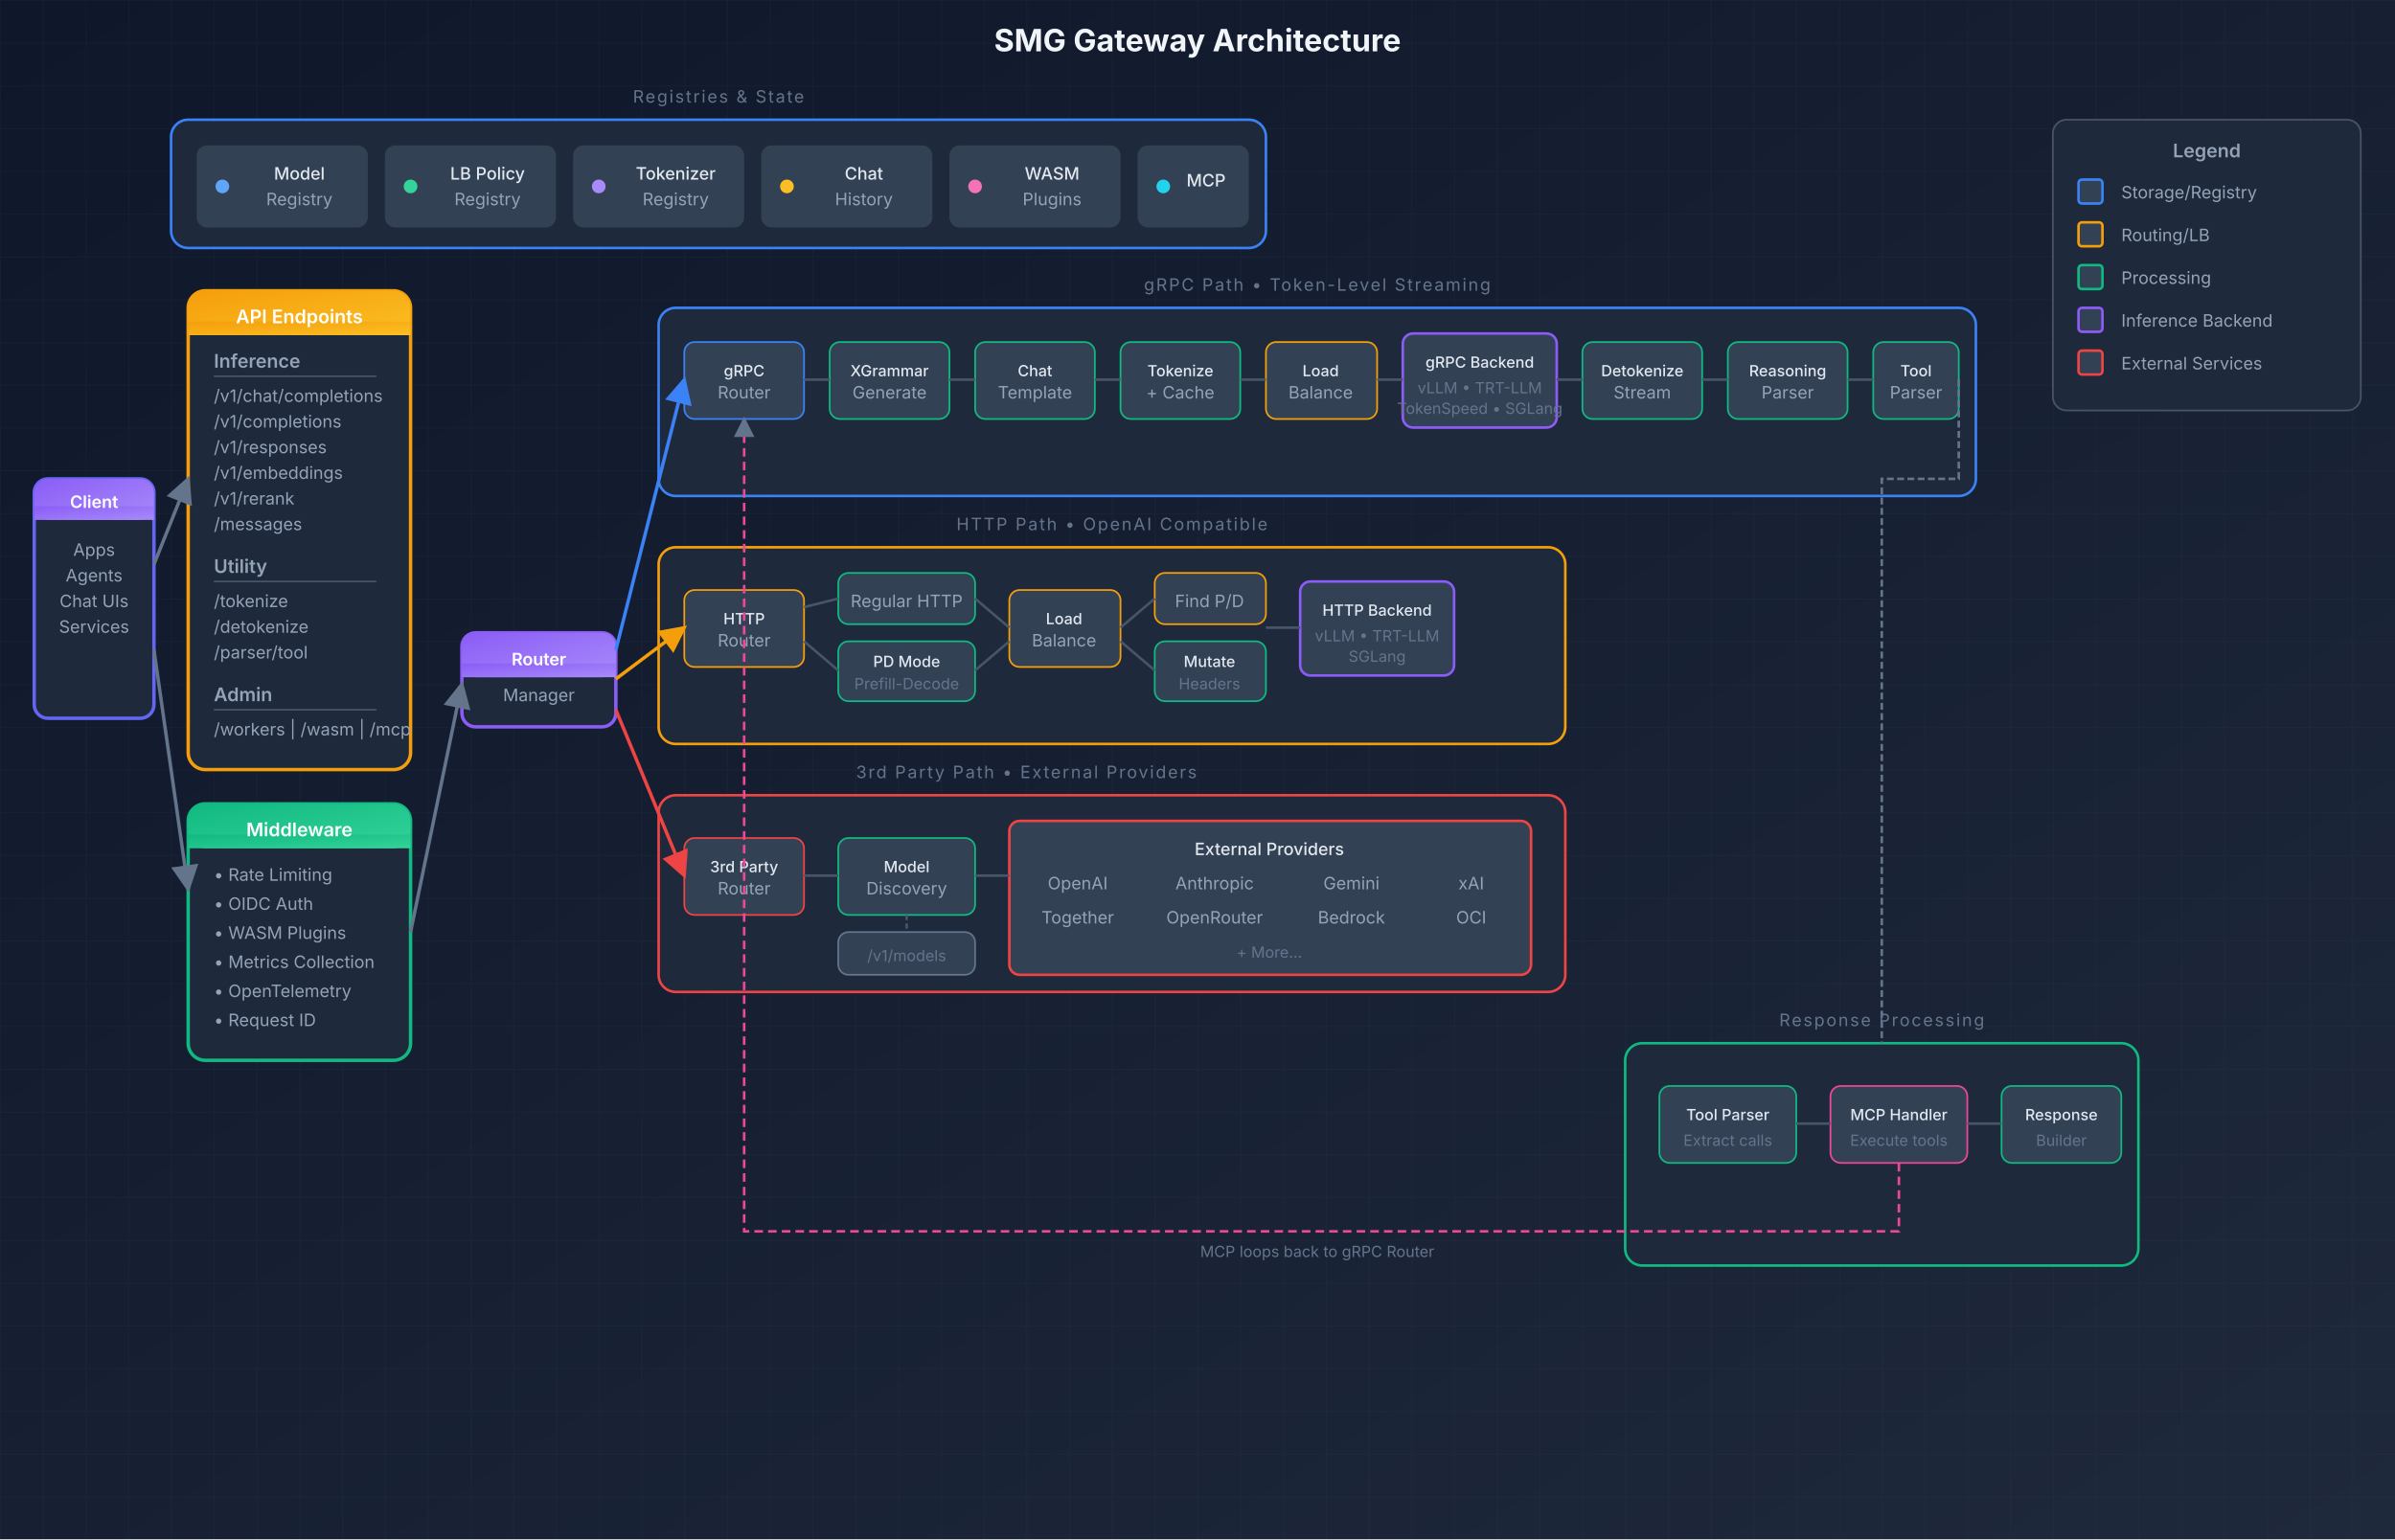
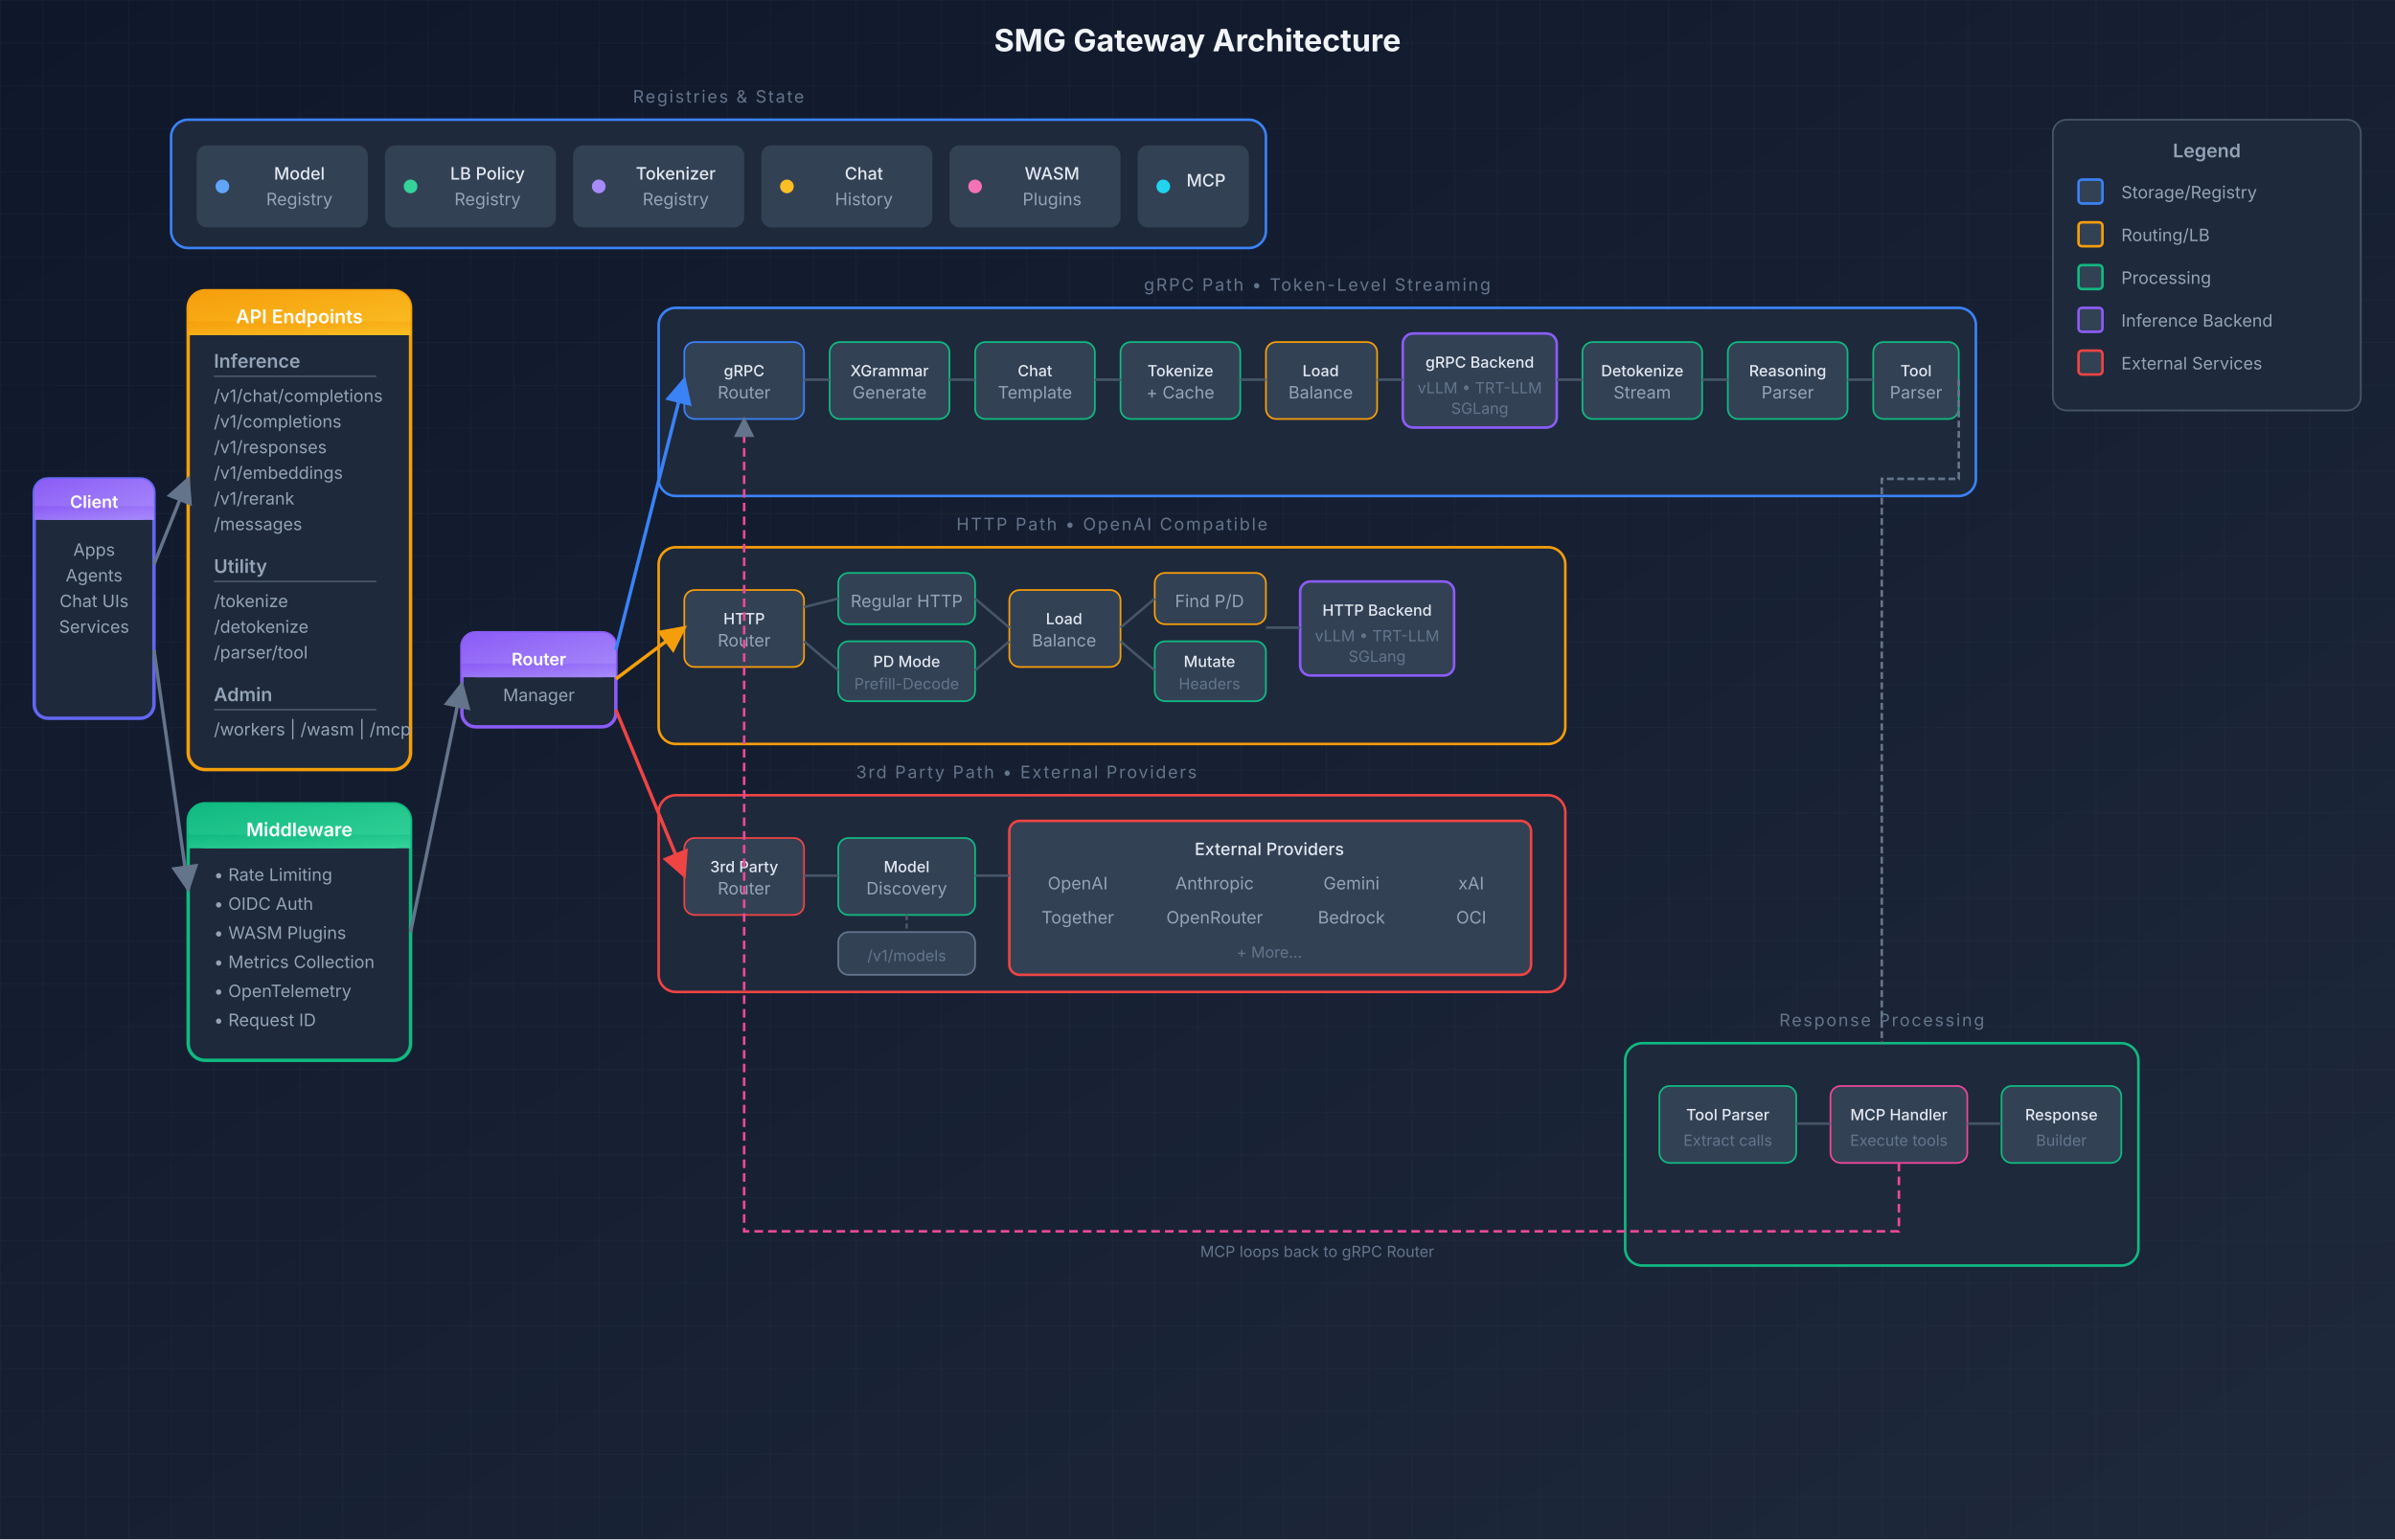
<svg xmlns="http://www.w3.org/2000/svg" viewBox="0 0 1400 900">
  <defs>
    <linearGradient id="bgGrad" x1="0%" y1="0%" x2="100%" y2="100%">
      <stop offset="0%" style="stop-color:#0f172a" />
      <stop offset="100%" style="stop-color:#1e293b" />
    </linearGradient>
    <linearGradient id="blueGrad" x1="0%" y1="0%" x2="100%" y2="100%">
      <stop offset="0%" style="stop-color:#3b82f6" />
      <stop offset="100%" style="stop-color:#60a5fa" />
    </linearGradient>
    <linearGradient id="greenGrad" x1="0%" y1="0%" x2="100%" y2="100%">
      <stop offset="0%" style="stop-color:#10b981" />
      <stop offset="100%" style="stop-color:#34d399" />
    </linearGradient>
    <linearGradient id="purpleGrad" x1="0%" y1="0%" x2="100%" y2="100%">
      <stop offset="0%" style="stop-color:#8b5cf6" />
      <stop offset="100%" style="stop-color:#a78bfa" />
    </linearGradient>
    <linearGradient id="amberGrad" x1="0%" y1="0%" x2="100%" y2="100%">
      <stop offset="0%" style="stop-color:#f59e0b" />
      <stop offset="100%" style="stop-color:#fbbf24" />
    </linearGradient>
    <linearGradient id="pinkGrad" x1="0%" y1="0%" x2="100%" y2="100%">
      <stop offset="0%" style="stop-color:#ec4899" />
      <stop offset="100%" style="stop-color:#f472b6" />
    </linearGradient>
    <linearGradient id="redGrad" x1="0%" y1="0%" x2="100%" y2="100%">
      <stop offset="0%" style="stop-color:#ef4444" />
      <stop offset="100%" style="stop-color:#f87171" />
    </linearGradient>
    <linearGradient id="cyanGrad" x1="0%" y1="0%" x2="100%" y2="100%">
      <stop offset="0%" style="stop-color:#06b6d4" />
      <stop offset="100%" style="stop-color:#22d3ee" />
    </linearGradient>
    <marker id="arrow" markerWidth="8" markerHeight="8" refX="7" refY="4" orient="auto">
      <path d="M0,0 L8,4 L0,8 Z" fill="#64748b" />
    </marker>
    <marker id="arrowBlue" markerWidth="8" markerHeight="8" refX="7" refY="4" orient="auto">
      <path d="M0,0 L8,4 L0,8 Z" fill="#3b82f6" />
    </marker>
    <marker id="arrowAmber" markerWidth="8" markerHeight="8" refX="7" refY="4" orient="auto">
      <path d="M0,0 L8,4 L0,8 Z" fill="#f59e0b" />
    </marker>
    <marker id="arrowRed" markerWidth="8" markerHeight="8" refX="7" refY="4" orient="auto">
      <path d="M0,0 L8,4 L0,8 Z" fill="#ef4444" />
    </marker>
    <marker id="arrowGreen" markerWidth="8" markerHeight="8" refX="7" refY="4" orient="auto">
      <path d="M0,0 L8,4 L0,8 Z" fill="#10b981" />
    </marker>
  </defs>
  <style>
    .title { font-family: -apple-system, BlinkMacSystemFont, 'Segoe UI', sans-serif; font-weight: 700; fill: #f1f5f9; }
    .label { font-family: -apple-system, BlinkMacSystemFont, 'Segoe UI', sans-serif; font-weight: 600; fill: white; }
    .sublabel { font-family: -apple-system, BlinkMacSystemFont, 'Segoe UI', sans-serif; font-weight: 500; fill: #e2e8f0; }
    .small { font-family: -apple-system, BlinkMacSystemFont, 'Segoe UI', sans-serif; font-size: 10px; fill: #94a3b8; }
    .tiny { font-family: -apple-system, BlinkMacSystemFont, 'Segoe UI', sans-serif; font-size: 9px; fill: #64748b; }
    .group-label { font-family: -apple-system, BlinkMacSystemFont, 'Segoe UI', sans-serif; font-size: 11px; fill: #94a3b8; font-weight: 600; }
    .section-label { font-family: -apple-system, BlinkMacSystemFont, 'Segoe UI', sans-serif; font-size: 10px; fill: #64748b; text-transform: uppercase; letter-spacing: 1px; }
  </style>
  <rect width="1400" height="900" fill="url(#bgGrad)" />
  <pattern id="grid" width="25" height="25" patternUnits="userSpaceOnUse">
    <path d="M 25 0 L 0 0 0 25" fill="none" stroke="#334155" stroke-width="0.5" opacity="0.3" />
  </pattern>
  <rect width="1400" height="900" fill="url(#grid)" />
  <text x="700" y="30" text-anchor="middle" class="title" font-size="18">SMG Gateway Architecture</text>
  <text x="420" y="60" text-anchor="middle" class="section-label">Registries &amp; State</text>
  <rect x="100" y="70" width="640" height="75" rx="10" fill="#1e293b" stroke="#3b82f6" stroke-width="1.5" />
  <g>
    <rect x="115" y="85" width="100" height="48" rx="6" fill="#334155" />
    <circle cx="130" cy="109" r="4" fill="#60a5fa" />
    <text x="175" y="105" text-anchor="middle" class="sublabel" font-size="10">Model</text>
    <text x="175" y="120" text-anchor="middle" class="small">Registry</text>
  </g>
  <g>
    <rect x="225" y="85" width="100" height="48" rx="6" fill="#334155" />
    <circle cx="240" cy="109" r="4" fill="#34d399" />
    <text x="285" y="105" text-anchor="middle" class="sublabel" font-size="10">LB Policy</text>
    <text x="285" y="120" text-anchor="middle" class="small">Registry</text>
  </g>
  <g>
    <rect x="335" y="85" width="100" height="48" rx="6" fill="#334155" />
    <circle cx="350" cy="109" r="4" fill="#a78bfa" />
    <text x="395" y="105" text-anchor="middle" class="sublabel" font-size="10">Tokenizer</text>
    <text x="395" y="120" text-anchor="middle" class="small">Registry</text>
  </g>
  <g>
    <rect x="445" y="85" width="100" height="48" rx="6" fill="#334155" />
    <circle cx="460" cy="109" r="4" fill="#fbbf24" />
    <text x="505" y="105" text-anchor="middle" class="sublabel" font-size="10">Chat</text>
    <text x="505" y="120" text-anchor="middle" class="small">History</text>
  </g>
  <g>
    <rect x="555" y="85" width="100" height="48" rx="6" fill="#334155" />
    <circle cx="570" cy="109" r="4" fill="#f472b6" />
    <text x="615" y="105" text-anchor="middle" class="sublabel" font-size="10">WASM</text>
    <text x="615" y="120" text-anchor="middle" class="small">Plugins</text>
  </g>
  <g>
    <rect x="665" y="85" width="65" height="48" rx="6" fill="#334155" />
    <circle cx="680" cy="109" r="4" fill="#22d3ee" />
    <text x="705" y="109" text-anchor="middle" class="sublabel" font-size="10">MCP</text>
  </g>
  <g>
    <rect x="20" y="280" width="70" height="140" rx="8" fill="#1e293b" stroke="#6366f1" stroke-width="2" />
    <rect x="20" y="280" width="70" height="24" rx="8" fill="url(#purpleGrad)" />
    <rect x="20" y="296" width="70" height="8" fill="url(#purpleGrad)" />
    <text x="55" y="297" text-anchor="middle" class="label" font-size="10">Client</text>
    <text x="55" y="325" text-anchor="middle" class="small">Apps</text>
    <text x="55" y="340" text-anchor="middle" class="small">Agents</text>
    <text x="55" y="355" text-anchor="middle" class="small">Chat UIs</text>
    <text x="55" y="370" text-anchor="middle" class="small">Services</text>
  </g>
  <g>
    <rect x="110" y="170" width="130" height="280" rx="10" fill="#1e293b" stroke="#f59e0b" stroke-width="2" />
    <rect x="110" y="170" width="130" height="26" rx="10" fill="url(#amberGrad)" />
    <rect x="110" y="188" width="130" height="8" fill="url(#amberGrad)" />
    <text x="175" y="189" text-anchor="middle" class="label" font-size="11">API Endpoints</text>
    <text x="125" y="215" class="group-label" font-size="9">Inference</text>
    <line x1="125" y1="220" x2="220" y2="220" stroke="#475569" stroke-width="1" />
    <text x="125" y="235" class="small">/v1/chat/completions</text>
    <text x="125" y="250" class="small">/v1/completions</text>
    <text x="125" y="265" class="small">/v1/responses</text>
    <text x="125" y="280" class="small">/v1/embeddings</text>
    <text x="125" y="295" class="small">/v1/rerank</text>
    <text x="125" y="310" class="small">/messages</text>
    <text x="125" y="335" class="group-label" font-size="9">Utility</text>
    <line x1="125" y1="340" x2="220" y2="340" stroke="#475569" stroke-width="1" />
    <text x="125" y="355" class="small">/tokenize</text>
    <text x="125" y="370" class="small">/detokenize</text>
    <text x="125" y="385" class="small">/parser/tool</text>
    <text x="125" y="410" class="group-label" font-size="9">Admin</text>
    <line x1="125" y1="415" x2="220" y2="415" stroke="#475569" stroke-width="1" />
    <text x="125" y="430" class="small">/workers | /wasm | /mcp</text>
  </g>
  <g>
    <rect x="110" y="470" width="130" height="150" rx="10" fill="#1e293b" stroke="#10b981" stroke-width="2" />
    <rect x="110" y="470" width="130" height="26" rx="10" fill="url(#greenGrad)" />
    <rect x="110" y="488" width="130" height="8" fill="url(#greenGrad)" />
    <text x="175" y="489" text-anchor="middle" class="label" font-size="11">Middleware</text>
    <text x="125" y="515" class="small">• Rate Limiting</text>
    <text x="125" y="532" class="small">• OIDC Auth</text>
    <text x="125" y="549" class="small">• WASM Plugins</text>
    <text x="125" y="566" class="small">• Metrics Collection</text>
    <text x="125" y="583" class="small">• OpenTelemetry</text>
    <text x="125" y="600" class="small">• Request ID</text>
  </g>
  <g>
    <rect x="270" y="370" width="90" height="55" rx="8" fill="#1e293b" stroke="#8b5cf6" stroke-width="2" />
    <rect x="270" y="370" width="90" height="26" rx="8" fill="url(#purpleGrad)" />
    <rect x="270" y="388" width="90" height="8" fill="url(#purpleGrad)" />
    <text x="315" y="389" text-anchor="middle" class="label" font-size="10">Router</text>
    <text x="315" y="410" text-anchor="middle" class="small">Manager</text>
  </g>
  <text x="770" y="170" text-anchor="middle" class="section-label">gRPC Path • Token-Level Streaming</text>
  <rect x="385" y="180" width="770" height="110" rx="10" fill="#1e293b" stroke="#3b82f6" stroke-width="1.5" />
  <g>
    <rect x="400" y="200" width="70" height="45" rx="6" fill="#334155" stroke="#3b82f6" stroke-width="1" />
    <text x="435" y="220" text-anchor="middle" class="sublabel" font-size="9">gRPC</text>
    <text x="435" y="233" text-anchor="middle" class="small">Router</text>
  </g>
  <g>
    <rect x="485" y="200" width="70" height="45" rx="6" fill="#334155" stroke="#10b981" stroke-width="1" />
    <text x="520" y="220" text-anchor="middle" class="sublabel" font-size="9">XGrammar</text>
    <text x="520" y="233" text-anchor="middle" class="small">Generate</text>
  </g>
  <g>
    <rect x="570" y="200" width="70" height="45" rx="6" fill="#334155" stroke="#10b981" stroke-width="1" />
    <text x="605" y="220" text-anchor="middle" class="sublabel" font-size="9">Chat</text>
    <text x="605" y="233" text-anchor="middle" class="small">Template</text>
  </g>
  <g>
    <rect x="655" y="200" width="70" height="45" rx="6" fill="#334155" stroke="#10b981" stroke-width="1" />
    <text x="690" y="220" text-anchor="middle" class="sublabel" font-size="9">Tokenize</text>
    <text x="690" y="233" text-anchor="middle" class="small">+ Cache</text>
  </g>
  <g>
    <rect x="740" y="200" width="65" height="45" rx="6" fill="#334155" stroke="#f59e0b" stroke-width="1" />
    <text x="772" y="220" text-anchor="middle" class="sublabel" font-size="9">Load</text>
    <text x="772" y="233" text-anchor="middle" class="small">Balance</text>
  </g>
  <g>
    <rect x="820" y="195" width="90" height="55" rx="6" fill="#334155" stroke="#8b5cf6" stroke-width="1.5" />
    <text x="865" y="215" text-anchor="middle" class="sublabel" font-size="9">gRPC Backend</text>
    <text x="865" y="230" text-anchor="middle" class="tiny">vLLM • TRT-LLM</text>
-     <text x="865" y="242" text-anchor="middle" class="tiny" font-size="8">TokenSpeed • SGLang</text>
+     <text x="865" y="242" text-anchor="middle" class="tiny">SGLang</text>
  </g>
  <g>
    <rect x="925" y="200" width="70" height="45" rx="6" fill="#334155" stroke="#10b981" stroke-width="1" />
    <text x="960" y="220" text-anchor="middle" class="sublabel" font-size="9">Detokenize</text>
    <text x="960" y="233" text-anchor="middle" class="small">Stream</text>
  </g>
  <g>
    <rect x="1010" y="200" width="70" height="45" rx="6" fill="#334155" stroke="#10b981" stroke-width="1" />
    <text x="1045" y="220" text-anchor="middle" class="sublabel" font-size="9">Reasoning</text>
    <text x="1045" y="233" text-anchor="middle" class="small">Parser</text>
  </g>
  <g>
    <rect x="1095" y="200" width="50" height="45" rx="6" fill="#334155" stroke="#10b981" stroke-width="1" />
    <text x="1120" y="220" text-anchor="middle" class="sublabel" font-size="9">Tool</text>
    <text x="1120" y="233" text-anchor="middle" class="small">Parser</text>
  </g>
  <path d="M470 222 L485 222" stroke="#475569" stroke-width="1.5" fill="none" />
  <path d="M555 222 L570 222" stroke="#475569" stroke-width="1.5" fill="none" />
  <path d="M640 222 L655 222" stroke="#475569" stroke-width="1.5" fill="none" />
  <path d="M725 222 L740 222" stroke="#475569" stroke-width="1.5" fill="none" />
  <path d="M805 222 L820 222" stroke="#475569" stroke-width="1.5" fill="none" />
  <path d="M910 222 L925 222" stroke="#475569" stroke-width="1.5" fill="none" />
  <path d="M995 222 L1010 222" stroke="#475569" stroke-width="1.5" fill="none" />
  <path d="M1080 222 L1095 222" stroke="#475569" stroke-width="1.5" fill="none" />
  <text x="650" y="310" text-anchor="middle" class="section-label">HTTP Path • OpenAI Compatible</text>
  <rect x="385" y="320" width="530" height="115" rx="10" fill="#1e293b" stroke="#f59e0b" stroke-width="1.5" />
  <g>
    <rect x="400" y="345" width="70" height="45" rx="6" fill="#334155" stroke="#f59e0b" stroke-width="1" />
    <text x="435" y="365" text-anchor="middle" class="sublabel" font-size="9">HTTP</text>
    <text x="435" y="378" text-anchor="middle" class="small">Router</text>
  </g>
  <g>
    <rect x="490" y="335" width="80" height="30" rx="6" fill="#334155" stroke="#10b981" stroke-width="1" />
    <text x="530" y="355" text-anchor="middle" class="small">Regular HTTP</text>
  </g>
  <g>
    <rect x="490" y="375" width="80" height="35" rx="6" fill="#334155" stroke="#10b981" stroke-width="1" />
    <text x="530" y="390" text-anchor="middle" class="sublabel" font-size="9">PD Mode</text>
    <text x="530" y="403" text-anchor="middle" class="tiny">Prefill-Decode</text>
  </g>
  <g>
    <rect x="590" y="345" width="65" height="45" rx="6" fill="#334155" stroke="#f59e0b" stroke-width="1" />
    <text x="622" y="365" text-anchor="middle" class="sublabel" font-size="9">Load</text>
    <text x="622" y="378" text-anchor="middle" class="small">Balance</text>
  </g>
  <g>
    <rect x="675" y="335" width="65" height="30" rx="6" fill="#334155" stroke="#f59e0b" stroke-width="1" />
    <text x="707" y="355" text-anchor="middle" class="small">Find P/D</text>
  </g>
  <g>
    <rect x="675" y="375" width="65" height="35" rx="6" fill="#334155" stroke="#10b981" stroke-width="1" />
    <text x="707" y="390" text-anchor="middle" class="sublabel" font-size="9">Mutate</text>
    <text x="707" y="403" text-anchor="middle" class="tiny">Headers</text>
  </g>
  <g>
    <rect x="760" y="340" width="90" height="55" rx="6" fill="#334155" stroke="#8b5cf6" stroke-width="1.5" />
    <text x="805" y="360" text-anchor="middle" class="sublabel" font-size="9">HTTP Backend</text>
    <text x="805" y="375" text-anchor="middle" class="tiny">vLLM • TRT-LLM</text>
    <text x="805" y="387" text-anchor="middle" class="tiny">SGLang</text>
  </g>
  <path d="M470 355 L490 350" stroke="#475569" stroke-width="1.5" fill="none" />
  <path d="M470 375 L490 392" stroke="#475569" stroke-width="1.5" fill="none" />
  <path d="M570 350 L590 367" stroke="#475569" stroke-width="1.5" fill="none" />
  <path d="M570 392 L590 375" stroke="#475569" stroke-width="1.5" fill="none" />
  <path d="M655 367 L675 350" stroke="#475569" stroke-width="1.5" fill="none" />
  <path d="M655 375 L675 392" stroke="#475569" stroke-width="1.5" fill="none" />
  <path d="M740 367 L760 367" stroke="#475569" stroke-width="1.5" fill="none" />
  <text x="600" y="455" text-anchor="middle" class="section-label">3rd Party Path • External Providers</text>
  <rect x="385" y="465" width="530" height="115" rx="10" fill="#1e293b" stroke="#ef4444" stroke-width="1.5" />
  <g>
    <rect x="400" y="490" width="70" height="45" rx="6" fill="#334155" stroke="#ef4444" stroke-width="1" />
    <text x="435" y="510" text-anchor="middle" class="sublabel" font-size="9">3rd Party</text>
    <text x="435" y="523" text-anchor="middle" class="small">Router</text>
  </g>
  <g>
    <rect x="490" y="490" width="80" height="45" rx="6" fill="#334155" stroke="#10b981" stroke-width="1" />
    <text x="530" y="510" text-anchor="middle" class="sublabel" font-size="9">Model</text>
    <text x="530" y="523" text-anchor="middle" class="small">Discovery</text>
  </g>
  <g>
    <rect x="490" y="545" width="80" height="25" rx="6" fill="#334155" stroke="#64748b" stroke-width="1" />
    <text x="530" y="562" text-anchor="middle" class="tiny">/v1/models</text>
  </g>
  <g>
    <rect x="590" y="480" width="305" height="90" rx="6" fill="#334155" stroke="#ef4444" stroke-width="1.5" />
    <text x="742" y="500" text-anchor="middle" class="sublabel" font-size="10">External Providers</text>
    <text x="630" y="520" text-anchor="middle" class="small">OpenAI</text>
    <text x="710" y="520" text-anchor="middle" class="small">Anthropic</text>
    <text x="790" y="520" text-anchor="middle" class="small">Gemini</text>
    <text x="860" y="520" text-anchor="middle" class="small">xAI</text>
    <text x="630" y="540" text-anchor="middle" class="small">Together</text>
    <text x="710" y="540" text-anchor="middle" class="small">OpenRouter</text>
    <text x="790" y="540" text-anchor="middle" class="small">Bedrock</text>
    <text x="860" y="540" text-anchor="middle" class="small">OCI</text>
    <text x="742" y="560" text-anchor="middle" class="tiny">+ More...</text>
  </g>
  <path d="M470 512 L490 512" stroke="#475569" stroke-width="1.5" fill="none" />
  <path d="M530 535 L530 545" stroke="#475569" stroke-width="1.5" stroke-dasharray="3,2" fill="none" />
  <path d="M570 512 L590 512" stroke="#475569" stroke-width="1.5" fill="none" />
  <text x="1100" y="600" text-anchor="middle" class="section-label">Response Processing</text>
  <rect x="950" y="610" width="300" height="130" rx="10" fill="#1e293b" stroke="#10b981" stroke-width="1.5" />
  <g>
    <rect x="970" y="635" width="80" height="45" rx="6" fill="#334155" stroke="#10b981" stroke-width="1" />
    <text x="1010" y="655" text-anchor="middle" class="sublabel" font-size="9">Tool Parser</text>
    <text x="1010" y="670" text-anchor="middle" class="tiny">Extract calls</text>
  </g>
  <g>
    <rect x="1070" y="635" width="80" height="45" rx="6" fill="#334155" stroke="#ec4899" stroke-width="1" />
    <text x="1110" y="655" text-anchor="middle" class="sublabel" font-size="9">MCP Handler</text>
    <text x="1110" y="670" text-anchor="middle" class="tiny">Execute tools</text>
  </g>
  <g>
    <rect x="1170" y="635" width="70" height="45" rx="6" fill="#334155" stroke="#10b981" stroke-width="1" />
    <text x="1205" y="655" text-anchor="middle" class="sublabel" font-size="9">Response</text>
    <text x="1205" y="670" text-anchor="middle" class="tiny">Builder</text>
  </g>
  <path d="M1050 657 L1070 657" stroke="#475569" stroke-width="1.5" fill="none" />
  <path d="M1150 657 L1170 657" stroke="#475569" stroke-width="1.5" fill="none" />
  <path d="M1110 680 L1110 720 L435 720 L435 245" stroke="#ec4899" stroke-width="1.5" stroke-dasharray="5,3" fill="none" marker-end="url(#arrow)" />
  <text x="770" y="735" text-anchor="middle" class="tiny">MCP loops back to gRPC Router</text>
  <path d="M90 330 L110 280" stroke="#64748b" stroke-width="2" fill="none" marker-end="url(#arrow)" />
  <path d="M90 380 L110 520" stroke="#64748b" stroke-width="2" fill="none" marker-end="url(#arrow)" />
  <path d="M240 545 L270 400" stroke="#64748b" stroke-width="2" fill="none" marker-end="url(#arrow)" />
  <path d="M360 380 L400 222" stroke="#3b82f6" stroke-width="2" fill="none" marker-end="url(#arrowBlue)" />
  <path d="M360 397 L400 367" stroke="#f59e0b" stroke-width="2" fill="none" marker-end="url(#arrowAmber)" />
  <path d="M360 415 L400 512" stroke="#ef4444" stroke-width="2" fill="none" marker-end="url(#arrowRed)" />
  <path d="M1145 222 L1145 280 L1100 280 L1100 610" stroke="#64748b" stroke-width="1.5" stroke-dasharray="4,2" fill="none" />
  <rect x="1200" y="70" width="180" height="170" rx="8" fill="#1e293b" stroke="#475569" stroke-width="1" />
  <text x="1290" y="92" text-anchor="middle" class="group-label">Legend</text>
  <rect x="1215" y="105" width="14" height="14" rx="2" fill="#334155" stroke="#3b82f6" stroke-width="1.5" />
  <text x="1240" y="116" class="small">Storage/Registry</text>
  <rect x="1215" y="130" width="14" height="14" rx="2" fill="#334155" stroke="#f59e0b" stroke-width="1.5" />
  <text x="1240" y="141" class="small">Routing/LB</text>
  <rect x="1215" y="155" width="14" height="14" rx="2" fill="#334155" stroke="#10b981" stroke-width="1.5" />
  <text x="1240" y="166" class="small">Processing</text>
  <rect x="1215" y="180" width="14" height="14" rx="2" fill="#334155" stroke="#8b5cf6" stroke-width="1.5" />
  <text x="1240" y="191" class="small">Inference Backend</text>
  <rect x="1215" y="205" width="14" height="14" rx="2" fill="#334155" stroke="#ef4444" stroke-width="1.5" />
  <text x="1240" y="216" class="small">External Services</text>
</svg>
